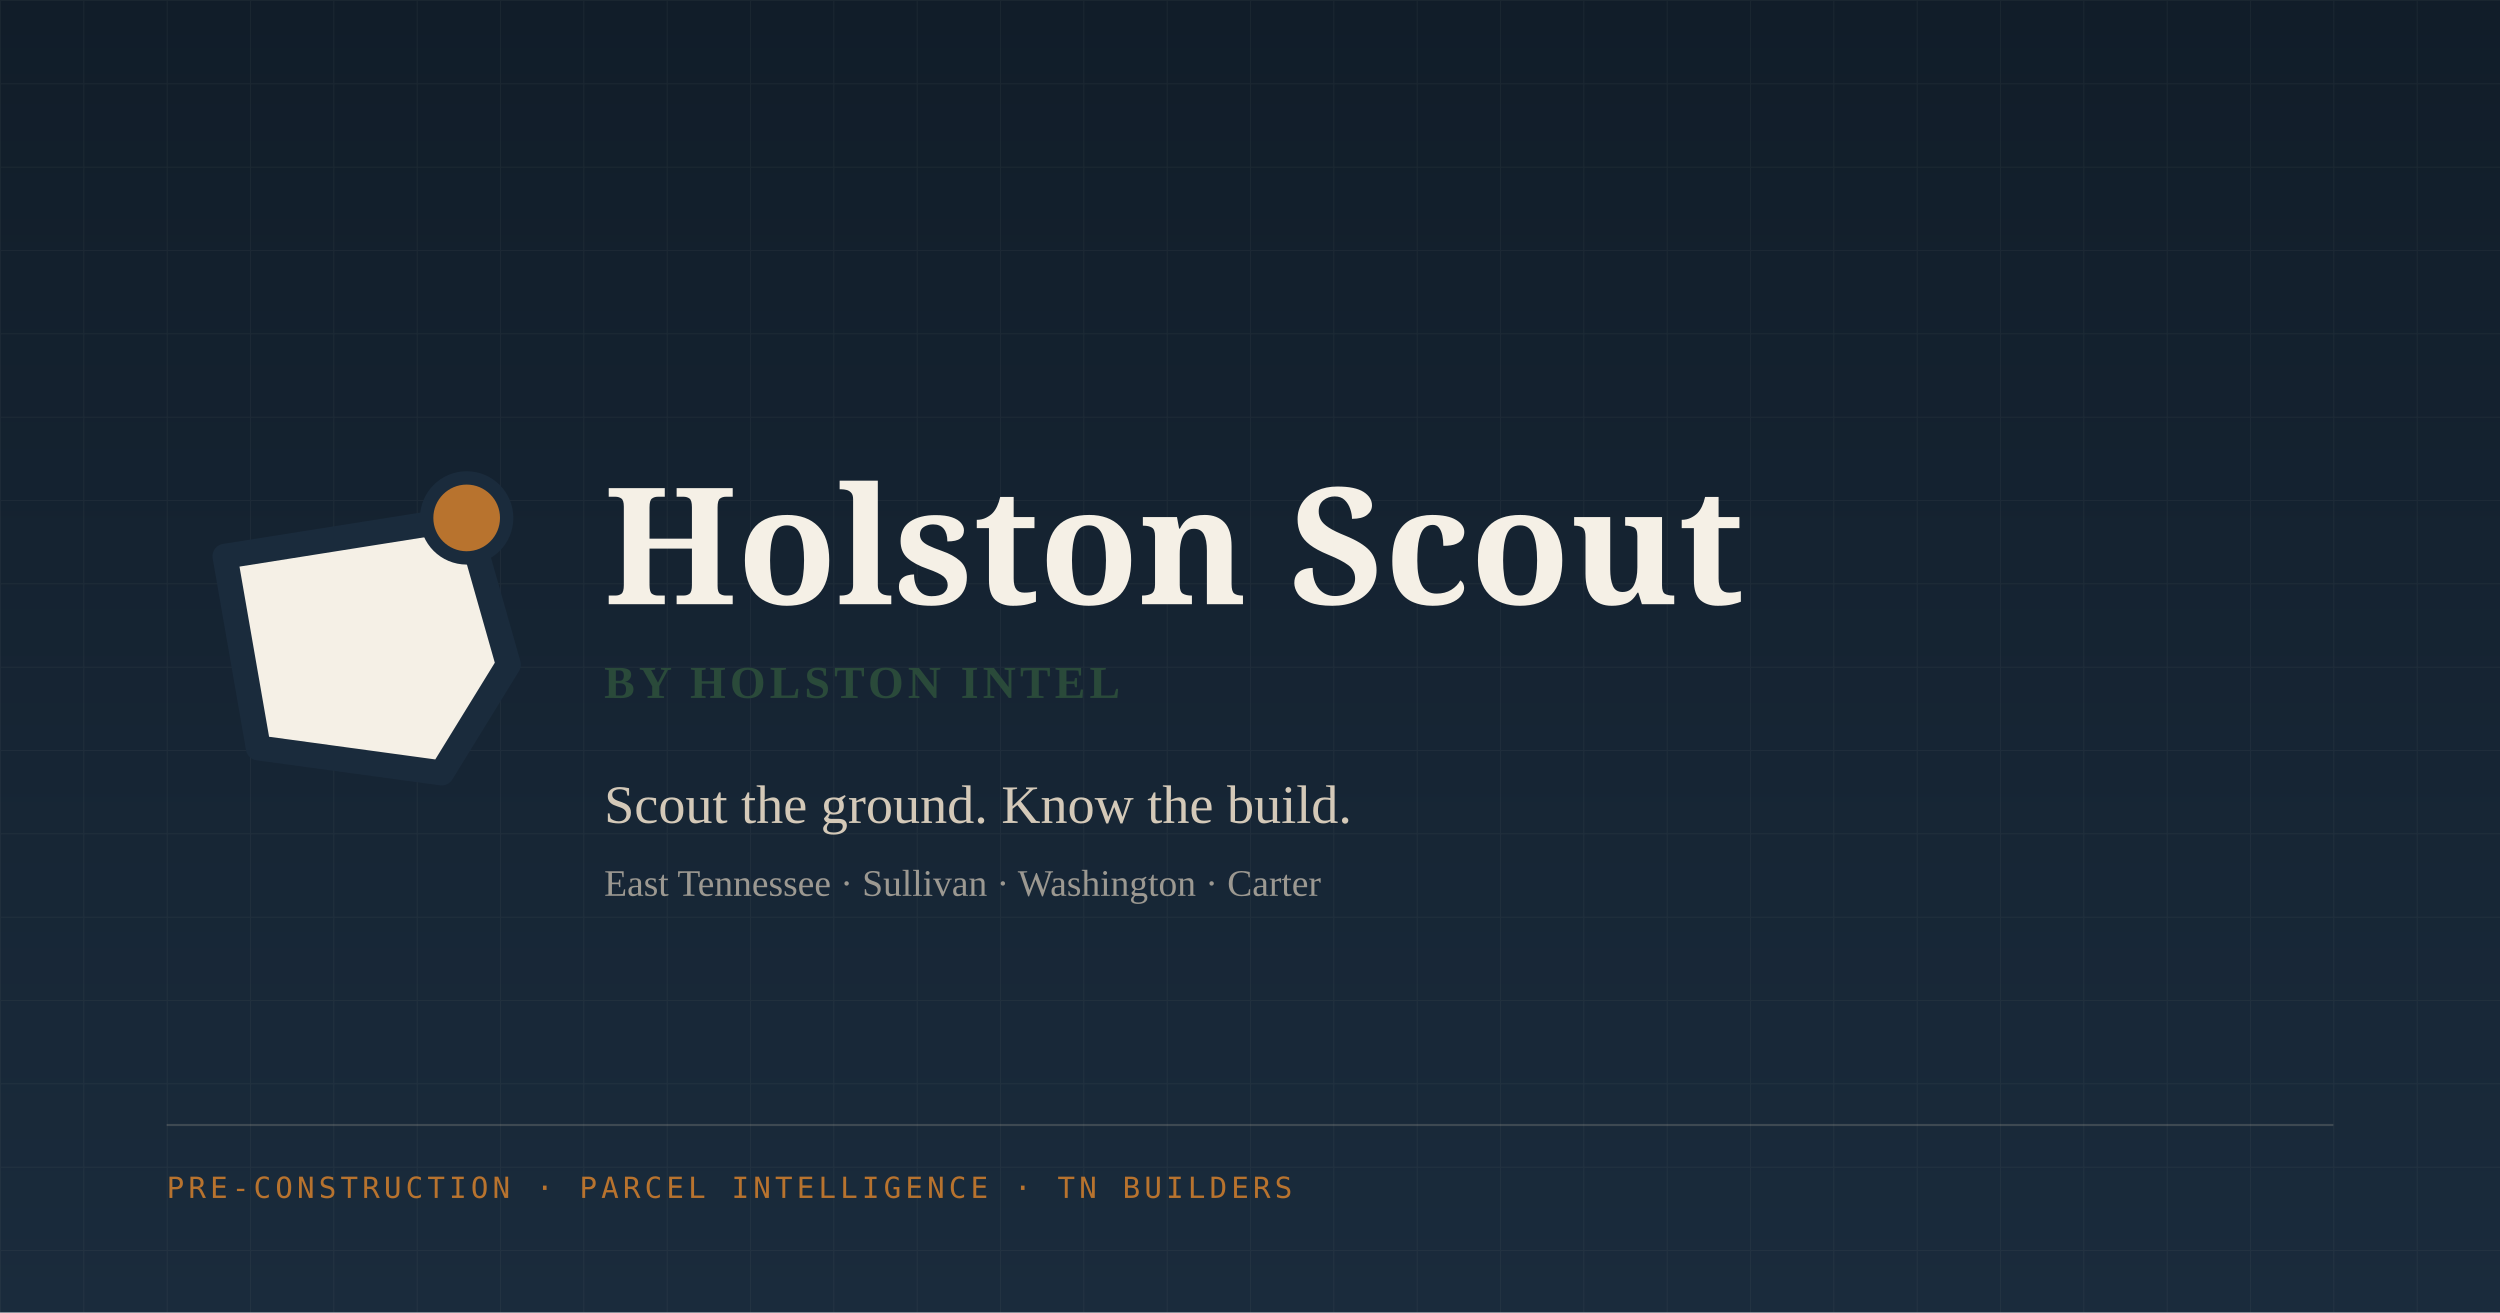
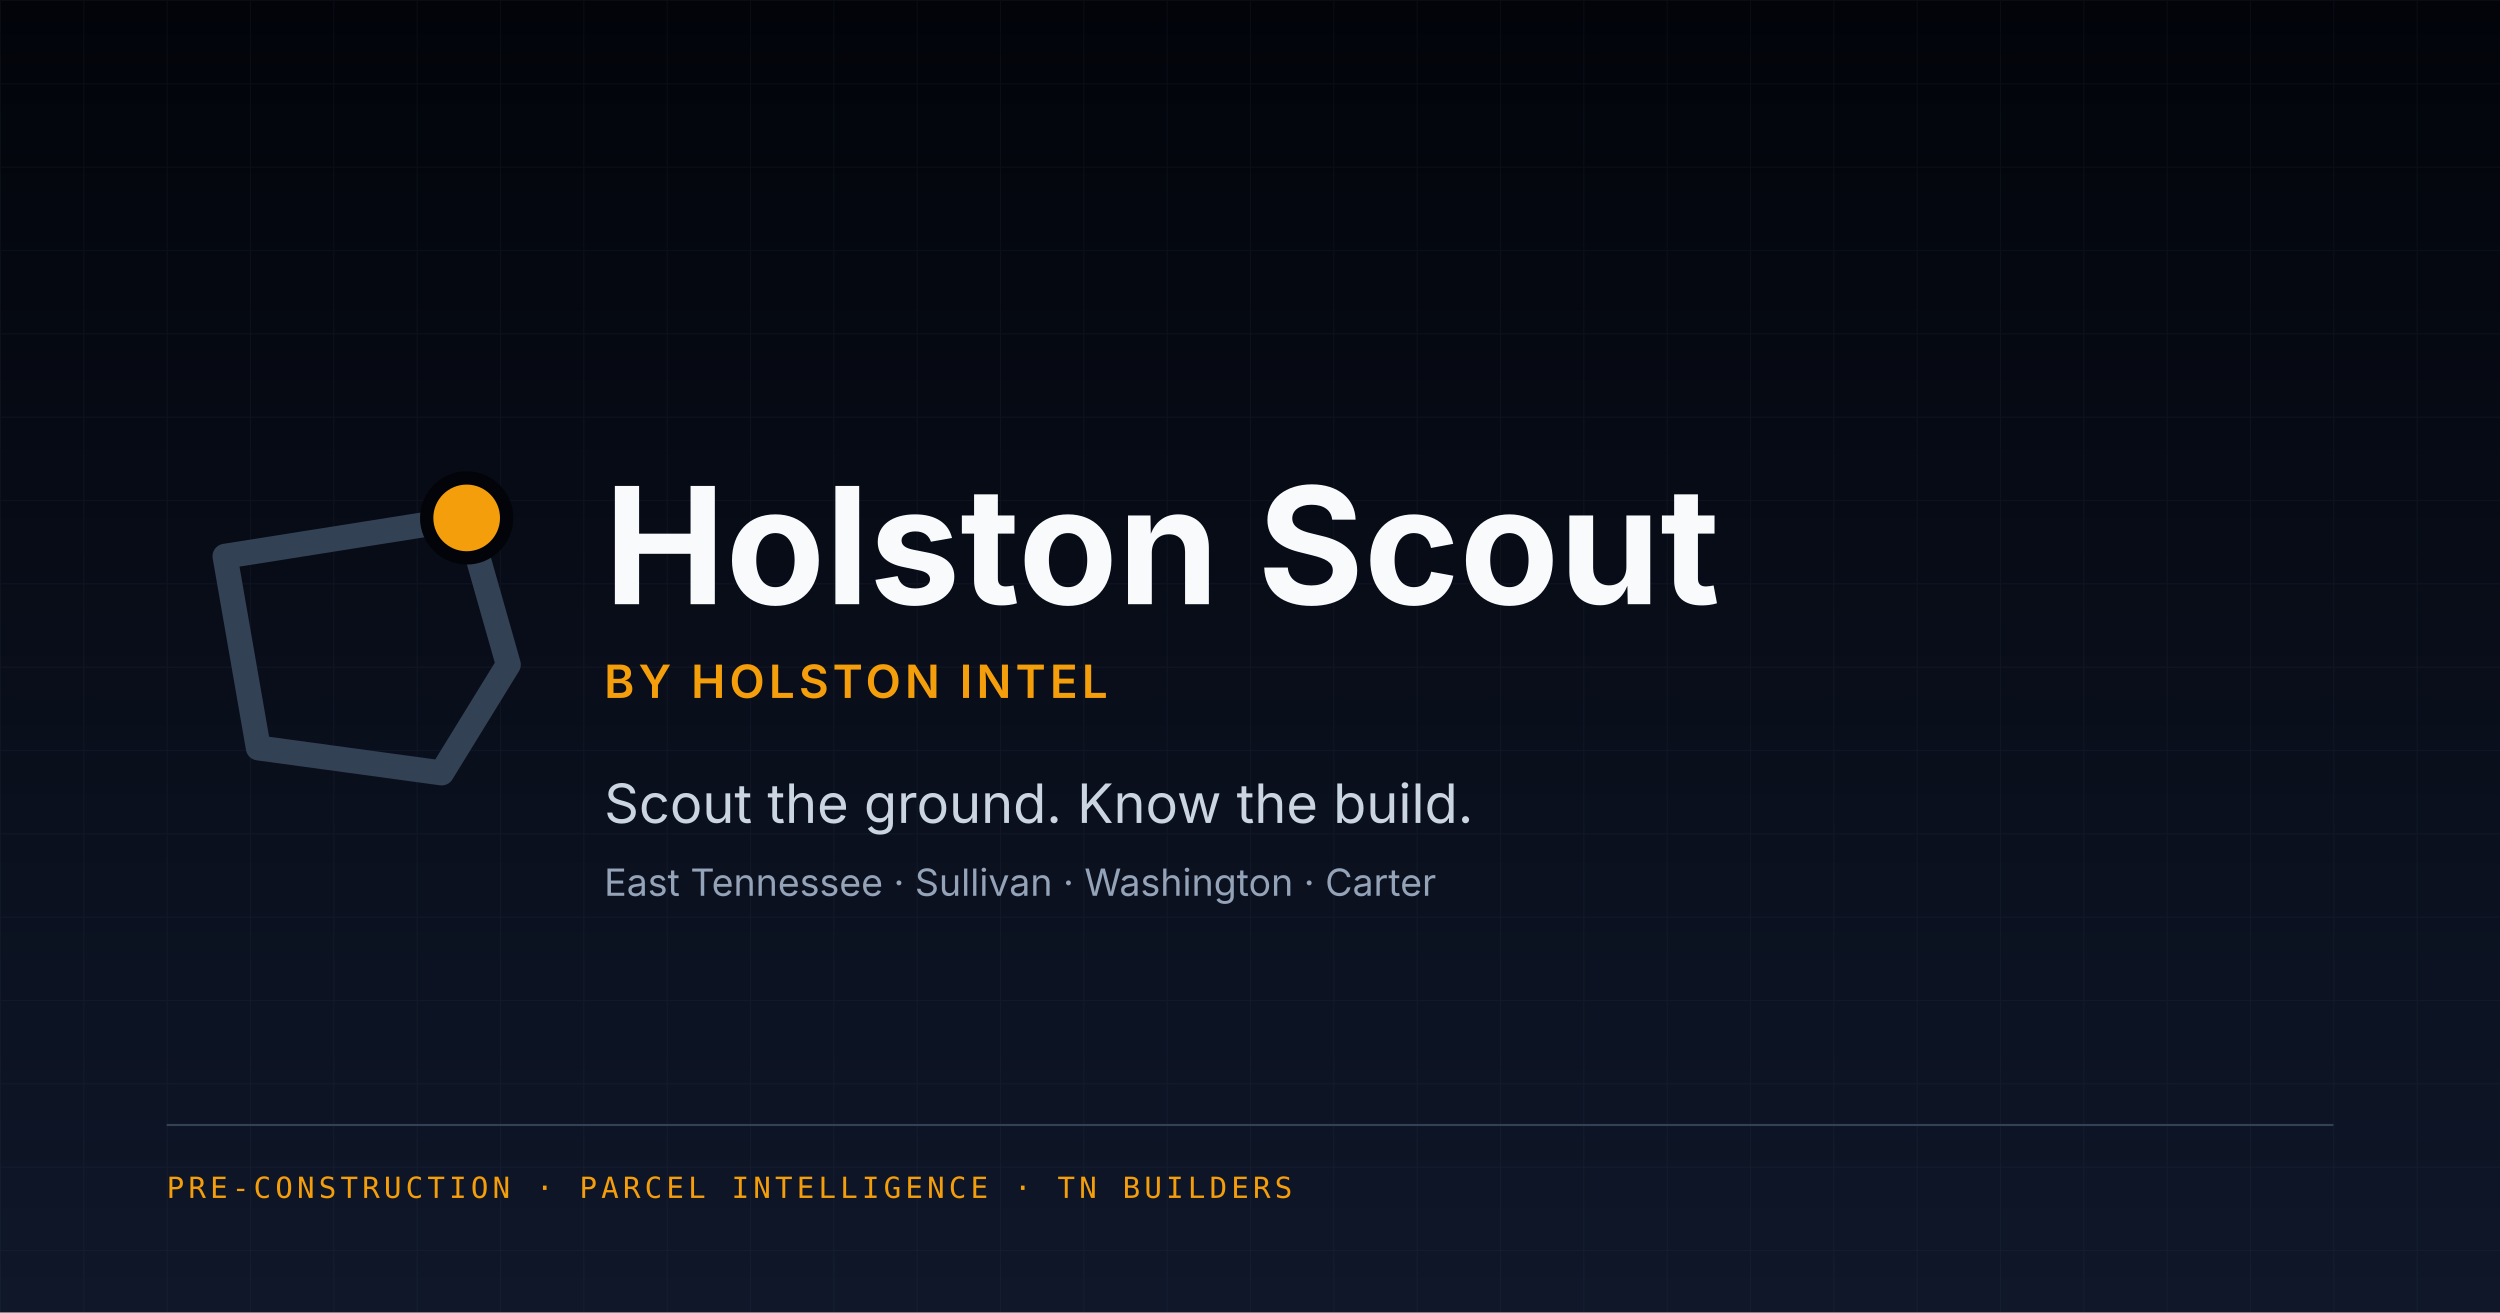
<svg xmlns="http://www.w3.org/2000/svg" viewBox="0 0 1200 630" preserveAspectRatio="xMidYMid slice">
  <defs>
    <linearGradient id="bg" x1="0" y1="0" x2="0" y2="1">
-       <stop offset="0%" stop-color="#111D29" />
-       <stop offset="100%" stop-color="#1A2B3C" />
+       <stop offset="0%" stop-color="#02040A" />
+       <stop offset="100%" stop-color="#0F1729" />
    </linearGradient>
    <pattern id="grid" width="40" height="40" patternUnits="userSpaceOnUse">
-       <path d="M 40 0 L 0 0 0 40" fill="none" stroke="#D4C9B8" stroke-opacity="0.05" stroke-width="1" />
+       <path d="M 40 0 L 0 0 0 40" fill="none" stroke="#94A3B8" stroke-opacity="0.05" stroke-width="1" />
    </pattern>
  </defs>
  <rect width="1200" height="630" fill="url(#bg)" />
  <rect width="1200" height="630" fill="url(#grid)" />
  <g transform="translate(80, 215) scale(8)">
-     <path d="M3.5 6.5 L18 4.2 L20.5 13 L16.5 19.5 L5.5 18 Z" fill="#F5F0E6" stroke="#1A2B3C" stroke-width="1.5" stroke-linejoin="round" stroke-linecap="round" />
-     <circle cx="18" cy="4.2" r="2.4" fill="#B8732E" />
-     <circle cx="18" cy="4.2" r="2.4" fill="none" stroke="#1A2B3C" stroke-width="0.8" />
+     <path d="M3.5 6.5 L18 4.2 L20.5 13 L16.5 19.5 L5.5 18 Z" fill="none" stroke="#334155" stroke-width="1.5" stroke-linejoin="round" stroke-linecap="round" />
+     <circle cx="18" cy="4.2" r="2.4" fill="#F59E0B" />
+     <circle cx="18" cy="4.2" r="2.4" fill="none" stroke="#02040A" stroke-width="0.8" />
  </g>
-   <text x="290" y="290" font-family="Playfair Display, Georgia, serif" font-size="78" font-weight="700" fill="#F5F0E6">Holston Scout</text>
-   <text x="290" y="335" font-family="Source Sans 3, Inter, system-ui, sans-serif" font-size="22" font-weight="600" fill="#2A4A3A" letter-spacing="2">BY HOLSTON INTEL</text>
-   <text x="290" y="395" font-family="Source Sans 3, Inter, system-ui, sans-serif" font-size="26" font-weight="400" fill="#D4C9B8">Scout the ground. Know the build.</text>
-   <text x="290" y="430" font-family="Source Sans 3, Inter, system-ui, sans-serif" font-size="18" font-weight="400" fill="#D4C9B8" opacity="0.7">East Tennessee · Sullivan · Washington · Carter</text>
-   <line x1="80" y1="540" x2="1120" y2="540" stroke="#D4C9B8" stroke-opacity="0.2" stroke-width="1" />
-   <text x="80" y="575" font-family="IBM Plex Mono, ui-monospace, monospace" font-size="14" fill="#B8732E" letter-spacing="2">PRE-CONSTRUCTION  ·  PARCEL INTELLIGENCE  ·  TN BUILDERS</text>
+   <text x="290" y="290" font-family="Inter, system-ui, sans-serif" font-size="78" font-weight="700" fill="#F8FAFC">Holston Scout</text>
+   <text x="290" y="335" font-family="Inter, system-ui, sans-serif" font-size="22" font-weight="600" fill="#F59E0B" letter-spacing="2">BY HOLSTON INTEL</text>
+   <text x="290" y="395" font-family="Inter, system-ui, sans-serif" font-size="26" font-weight="400" fill="#CBD5E1">Scout the ground. Know the build.</text>
+   <text x="290" y="430" font-family="Inter, system-ui, sans-serif" font-size="18" font-weight="400" fill="#94A3B8">East Tennessee · Sullivan · Washington · Carter</text>
+   <line x1="80" y1="540" x2="1120" y2="540" stroke="#334155" stroke-width="1" />
+   <text x="80" y="575" font-family="ui-monospace, SFMono-Regular, Menlo, monospace" font-size="14" fill="#F59E0B" letter-spacing="2">PRE-CONSTRUCTION  ·  PARCEL INTELLIGENCE  ·  TN BUILDERS</text>
</svg>
